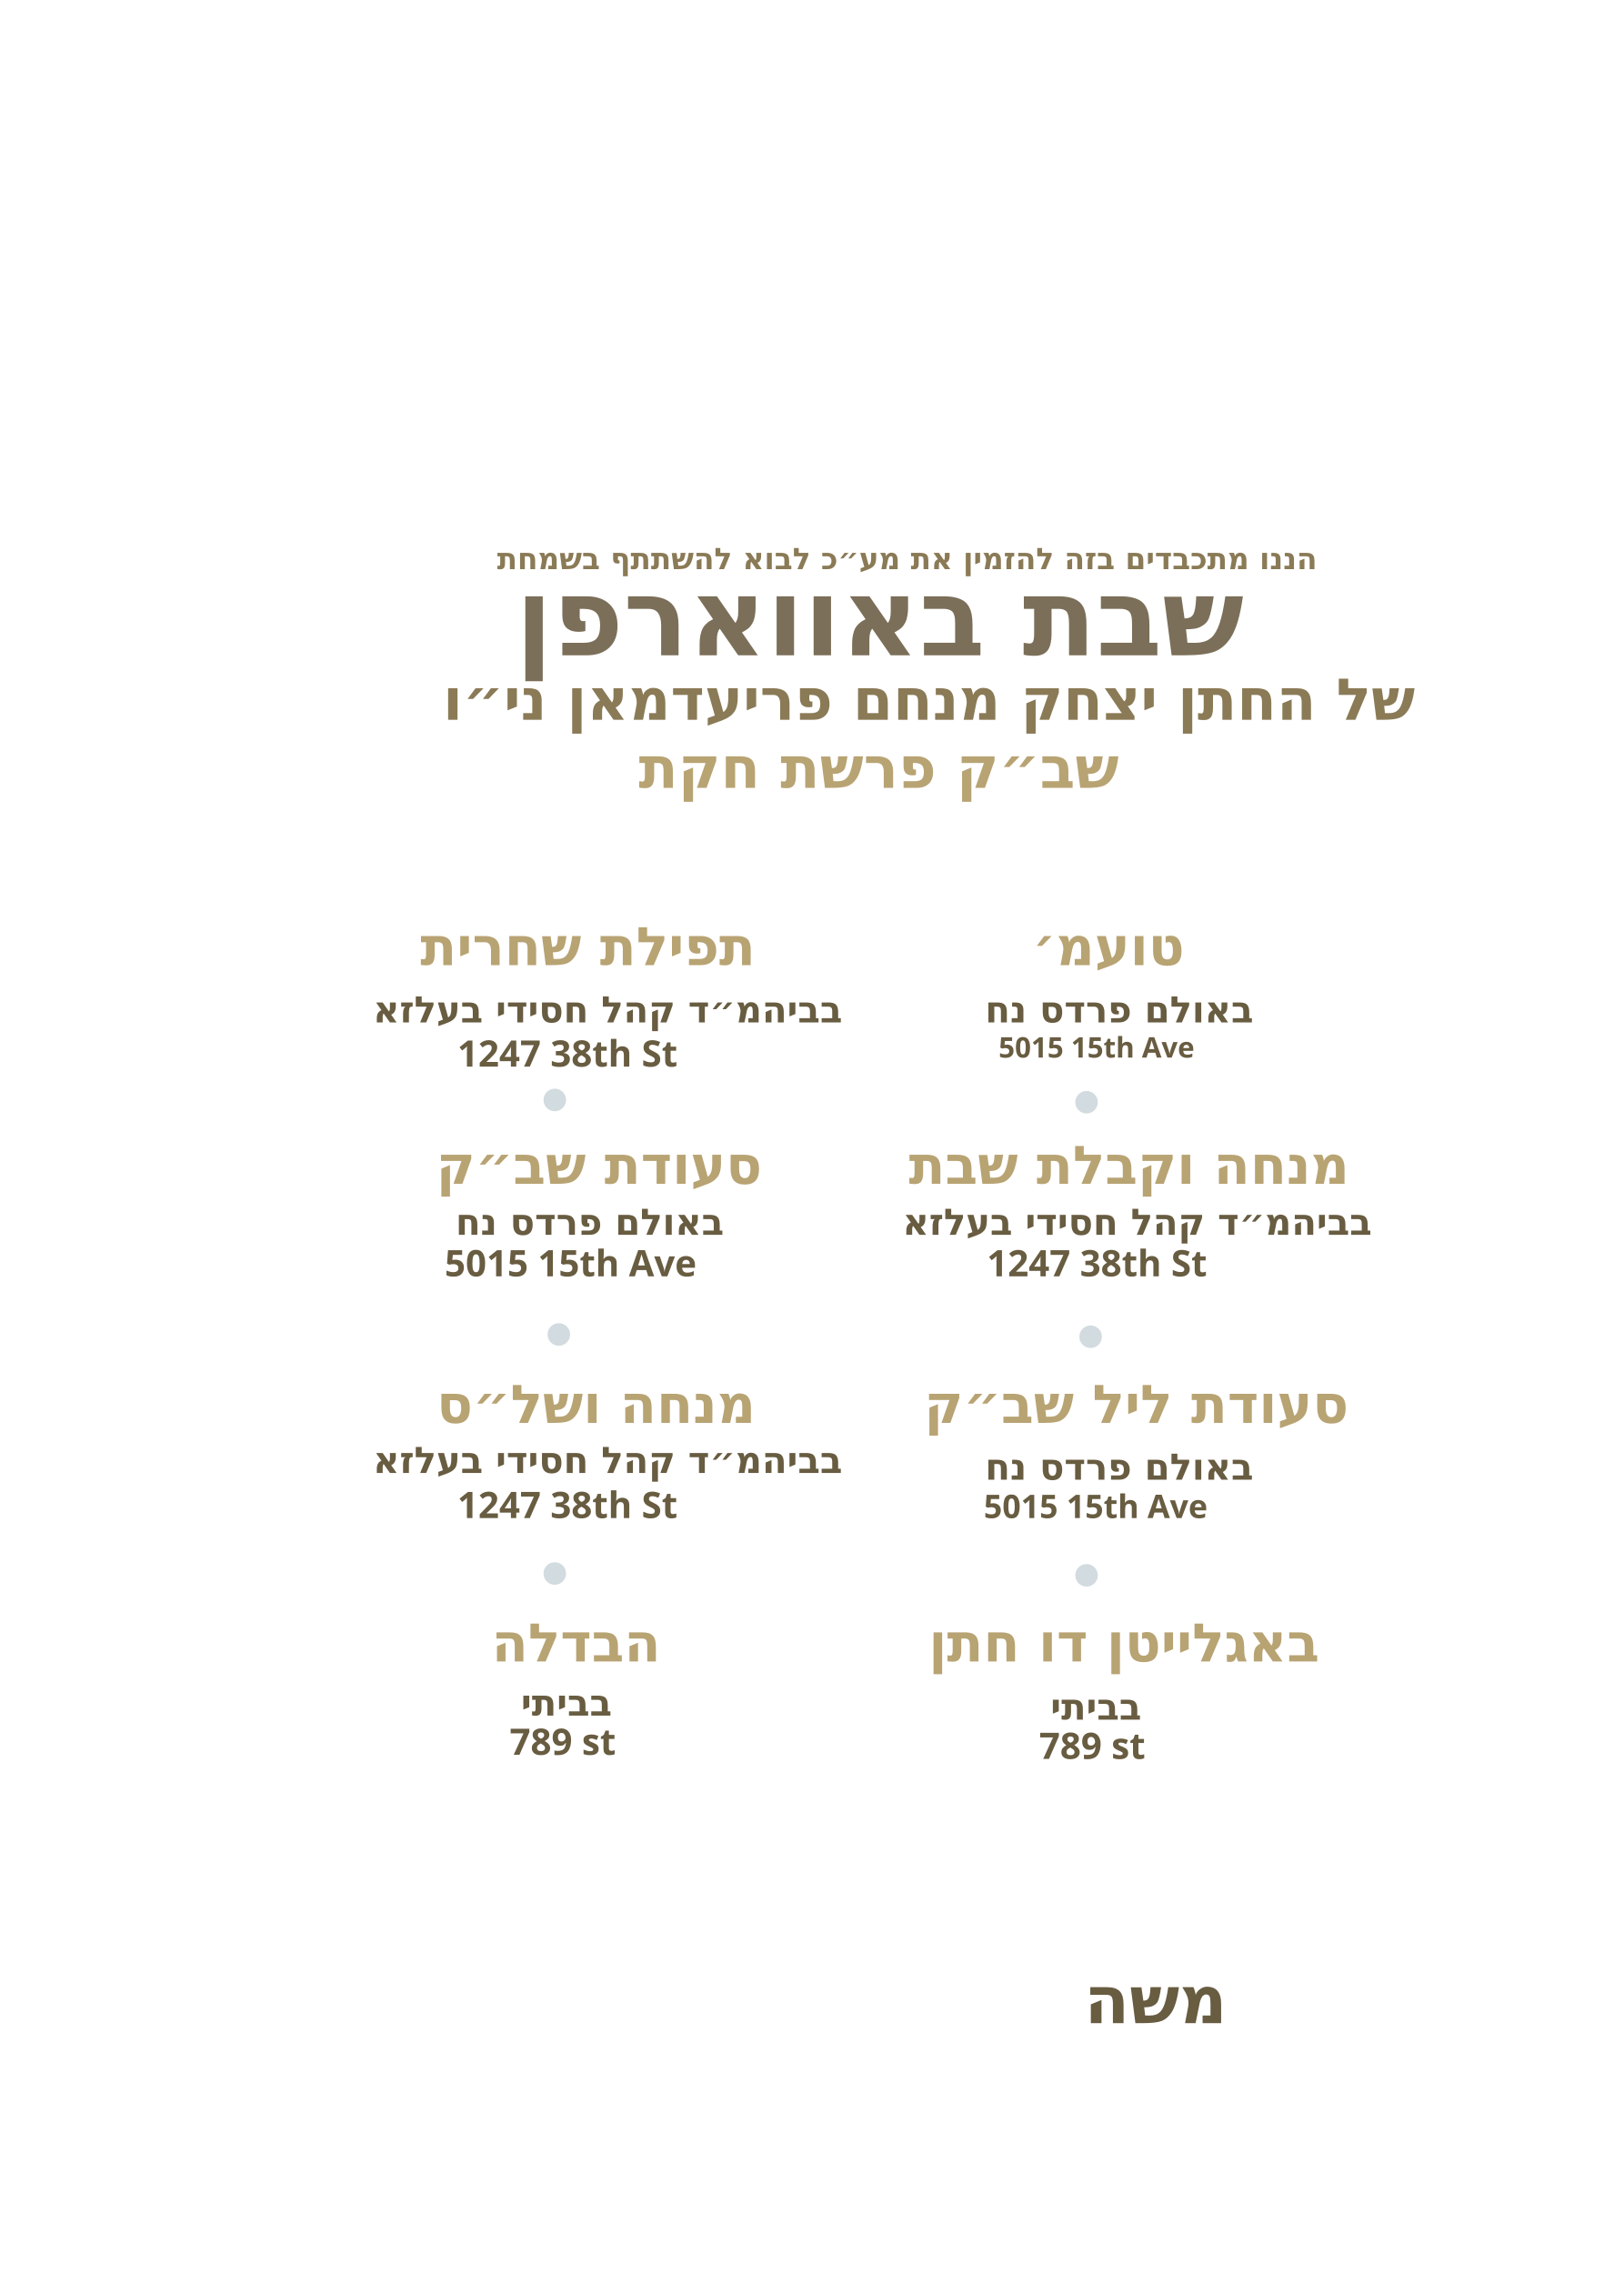
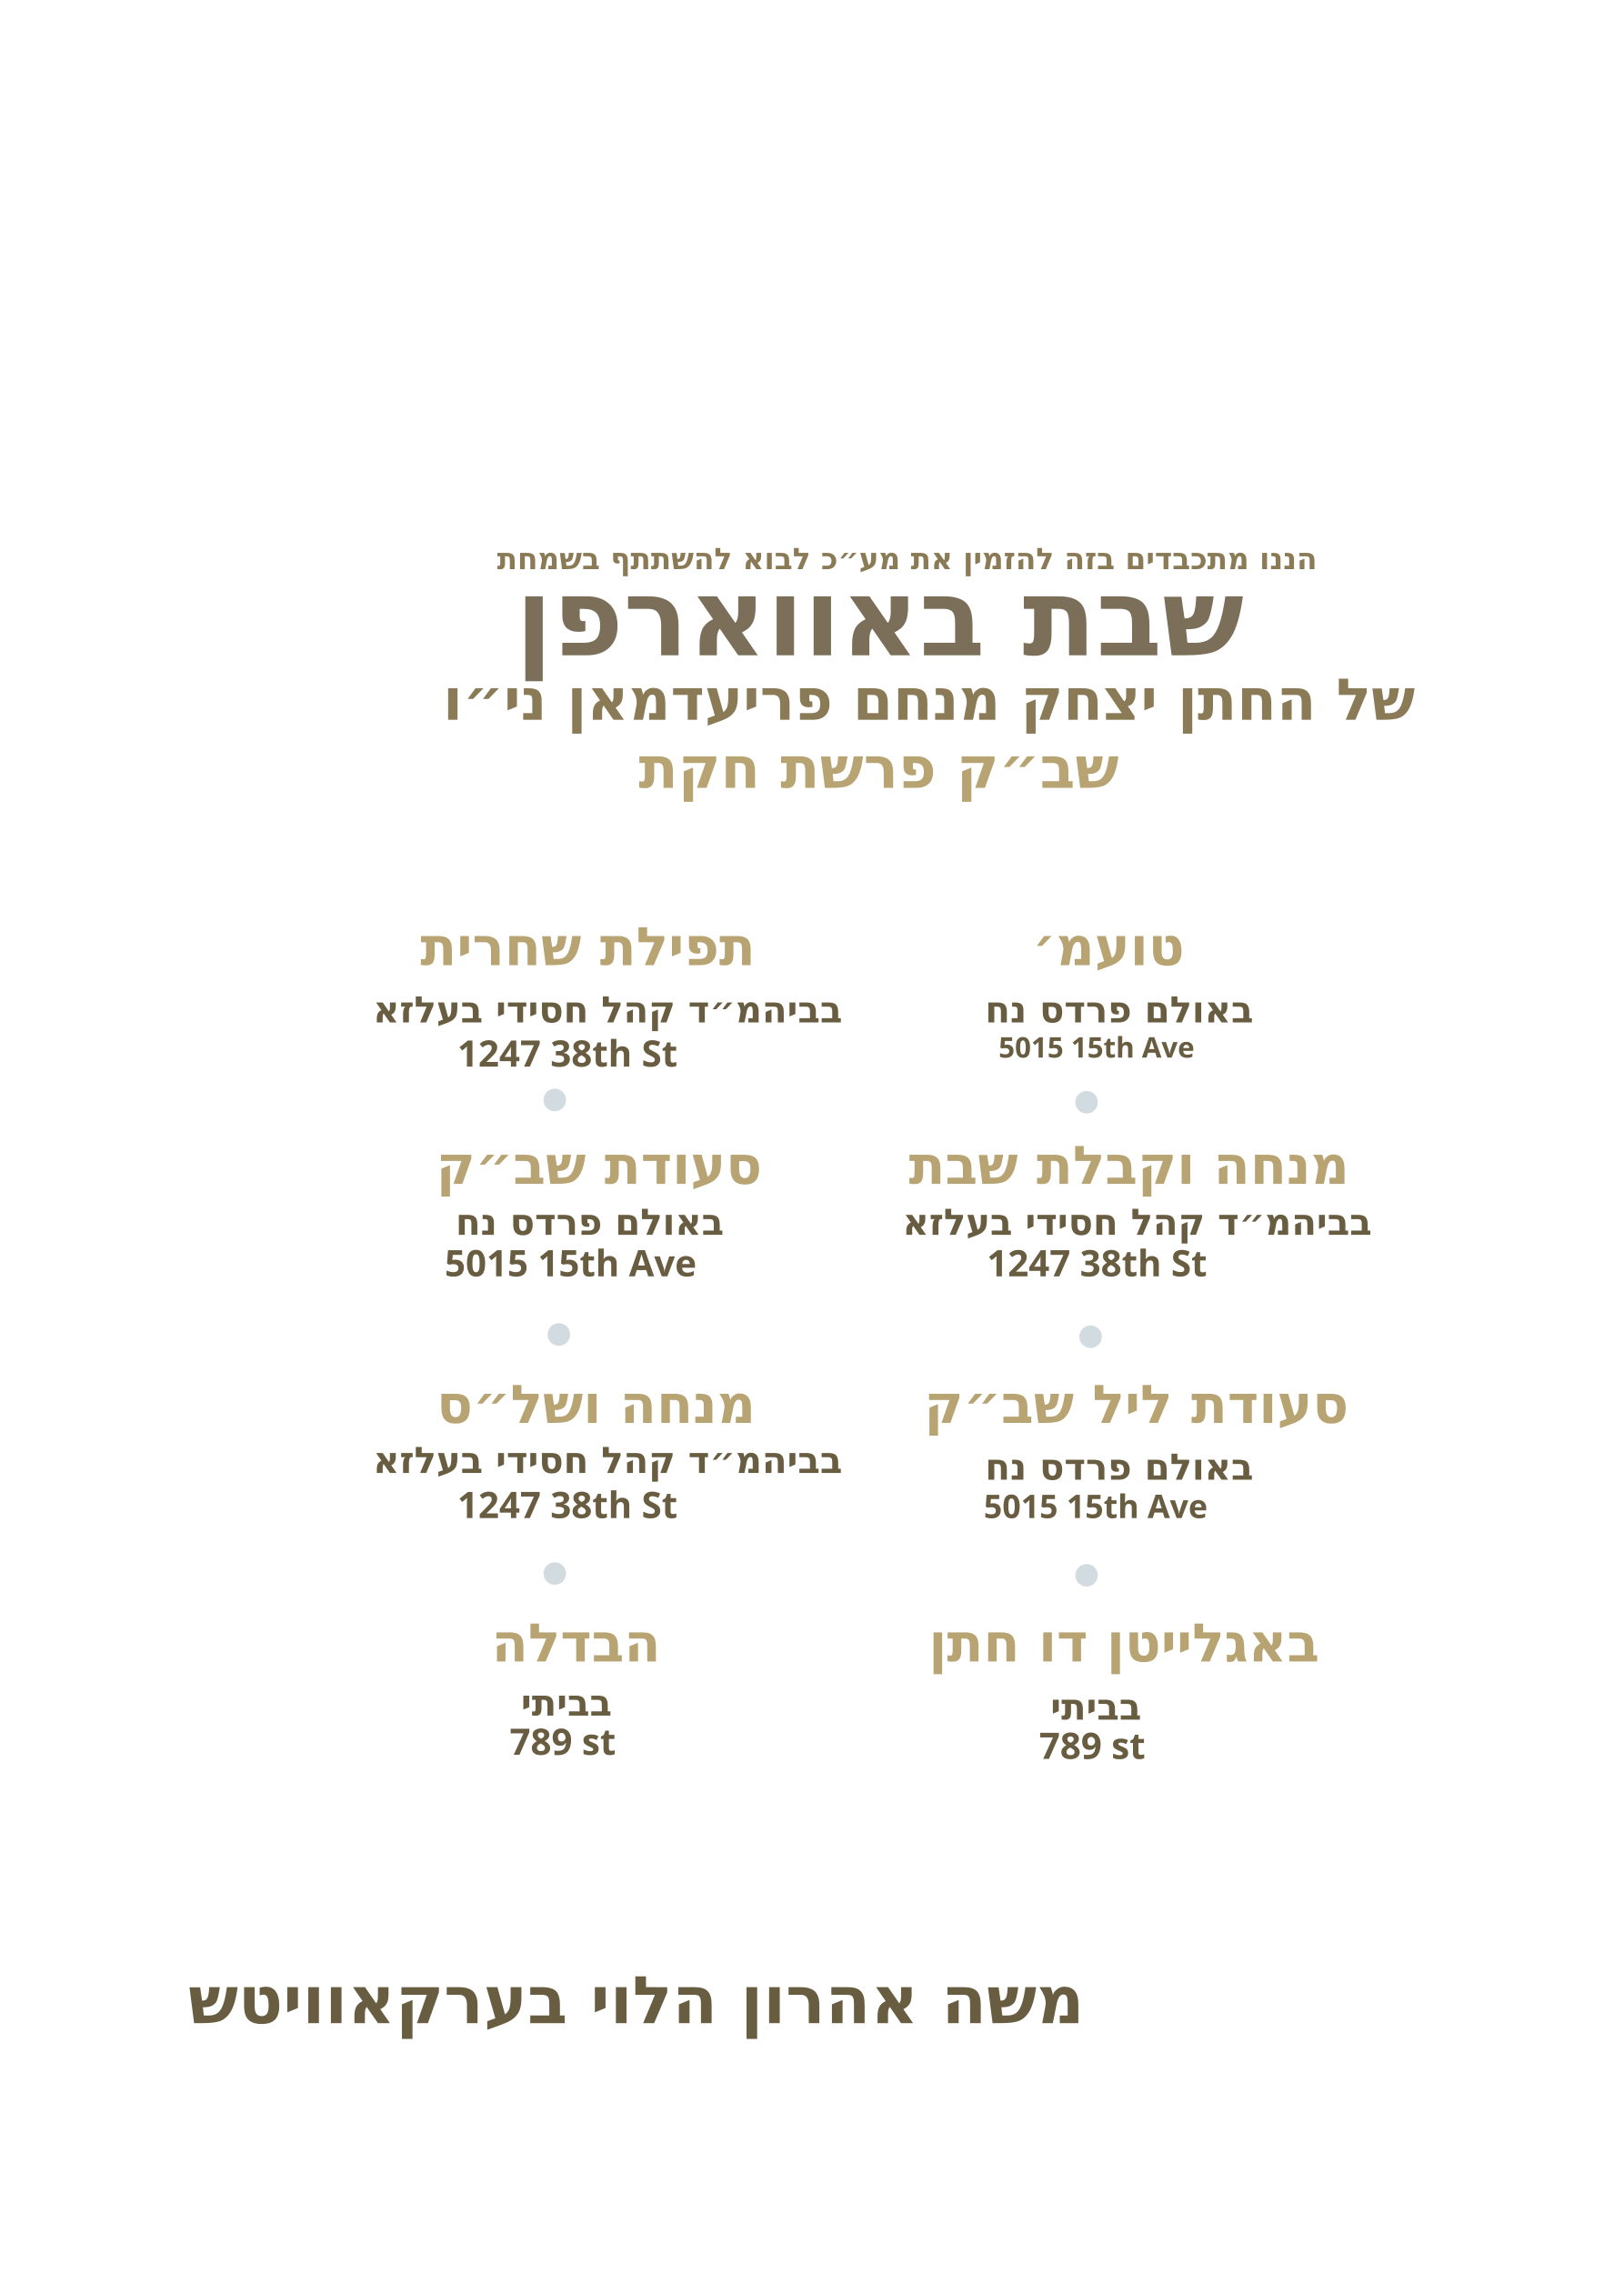
<svg xmlns="http://www.w3.org/2000/svg" id="Layer_1" data-name="Layer 1" viewBox="0 0 360 504">
  <g id="line_13">
    <text transform="translate(114.3 145.3)" fill="#7b6f59" font-family="Frank Ruhl Libre" font-weight="900" font-size="23.9">
      <tspan x="0" y="0">שבת באווארפן</tspan>
    </text>
  </g>
  <g id="line_12">
-     <text transform="translate(240.4 448.6)" fill="#685c41" font-family="Frank Ruhl Libre" font-weight="900" font-size="14.6">
-       <tspan x="0" y="0">משה</tspan>
+     <text transform="translate(240.4 448.6)" fill="#685c41" font-family="Frank Ruhl Libre" font-weight="900" font-size="14.6" text-anchor="end">
+       <tspan x="0" y="0">משה אהרון הלוי בערקאוויטש</tspan>
    </text>
  </g>
  <g id="line_11">
    <text transform="translate(98.2 159.6)" fill="#8a7a56" font-family="Frank Ruhl Libre" font-weight="900" font-size="12.8">
      <tspan x="0" y="0">של החתן יצחק מנחם פריעדמאן ני״ו</tspan>
    </text>
  </g>
  <g id="line_10">
    <text transform="translate(141.6 174.7)" fill="#b8a373" font-family="Frank Ruhl Libre" font-weight="900" font-size="12.8">
      <tspan x="0" y="0">שב״ק פרשת חקת</tspan>
    </text>
  </g>
  <g id="line_9">
    <text transform="translate(228.9 214)" fill="#b8a373" font-family="Frank Ruhl Libre" font-weight="900" font-size="11.8">
      <tspan x="0" y="0">טועמ׳</tspan>
    </text>
  </g>
  <g id="line_8">
    <text transform="translate(93.2 214)" fill="#b8a373" font-family="Frank Ruhl Libre" font-weight="900" font-size="11.8">
      <tspan x="0" y="0">תפילת שחרית</tspan>
    </text>
  </g>
  <g id="line_7">
    <text transform="translate(96.7 262.5)" fill="#b8a373" font-family="Frank Ruhl Libre" font-weight="900" font-size="11.8">
      <tspan x="0" y="0">סעודת שב״ק</tspan>
    </text>
  </g>
  <g id="line_6">
    <text transform="translate(96.8 315.5)" fill="#b8a373" font-family="Frank Ruhl Libre" font-weight="900" font-size="11.8">
      <tspan x="0" y="0">מנחה ושל״ס</tspan>
    </text>
  </g>
  <g id="line_5">
    <text transform="translate(109 368.4)" fill="#b8a373" font-family="Frank Ruhl Libre" font-weight="900" font-size="11.8">
      <tspan x="0" y="0">הבדלה</tspan>
    </text>
  </g>
  <g id="line_4">
    <text transform="translate(201.5 262.5)" fill="#b8a373" font-family="Frank Ruhl Libre" font-weight="900" font-size="11.8">
      <tspan x="0" y="0">מנחה וקבלת שבת</tspan>
    </text>
  </g>
  <g id="line_3">
    <text transform="translate(204.9 315.5)" fill="#b8a373" font-family="Frank Ruhl Libre" font-weight="900" font-size="11.8">
      <tspan x="0" y="0">סעודת ליל שב״ק</tspan>
    </text>
  </g>
  <g id="line_2">
    <text transform="translate(205.9 368.4)" fill="#b8a373" font-family="Frank Ruhl Libre" font-weight="900" font-size="11.8">
      <tspan x="0" y="0">באגלייטן דו חתן</tspan>
    </text>
  </g>
  <g id="address_1*" data-name="5015 15th Ave *">
    <text transform="translate(221.4 234.5)" fill="#685c41" font-family="Frank Ruhl Libre" font-weight="900" font-size="6.3">
      <tspan x="0" y="0">5015 15th Ave</tspan>
    </text>
  </g>
  <g id="venue_1*" data-name="* בבאולם פרדס נח">
    <text transform="translate(218.4 226.7)" fill="#685c41" font-family="Frank Ruhl Libre" font-weight="900" font-size="8.1">
      <tspan x="0" y="0">באולם פרדס נח</tspan>
    </text>
  </g>
  <g id="address_2*" data-name="5015 15th Ave *">
    <text transform="translate(218.1 336.6)" fill="#685c41" font-family="Heebo" font-weight="600" font-size="7.2">
      <tspan x="0" y="0">5015 15th Ave</tspan>
    </text>
  </g>
  <g id="venue_2*" data-name="* בבאולם פרדס נח">
    <text transform="translate(218.4 328.1)" fill="#685c41" font-family="Frank Ruhl Libre" font-weight="900" font-size="8.1">
      <tspan x="0" y="0">באולם פרדס נח</tspan>
    </text>
  </g>
  <g id="address_3*" data-name="5015 15th Ave *">
    <text transform="translate(98.6 283)" fill="#685c41" font-family="Frank Ruhl Libre" font-weight="900" font-size="8.1">
      <tspan x="0" y="0">5015 15th Ave</tspan>
    </text>
  </g>
  <g id="venue_3*" data-name="* בבאולם פרדס נח">
    <text transform="translate(101 273.8)" fill="#685c41" font-family="Frank Ruhl Libre" font-weight="900" font-size="8.1">
      <tspan x="0" y="0">באולם פרדס נח</tspan>
    </text>
  </g>
  <g id="address_4*" data-name="5015 15th Ave *">
    <text transform="translate(230.4 390)" fill="#685c41" font-family="Frank Ruhl Libre" font-weight="900" font-size="8.1">
      <tspan x="0" y="0">789 st</tspan>
    </text>
  </g>
  <g id="venue_4*" data-name="* בבאולם פרדס נח">
    <text transform="translate(232.9 381.3)" fill="#685c41" font-family="Frank Ruhl Libre" font-weight="900" font-size="8.1">
      <tspan x="0" y="0">בביתי</tspan>
    </text>
  </g>
  <g id="address_5*" data-name="5015 15th Ave *">
    <text transform="translate(113 389.1)" fill="#685c41" font-family="Frank Ruhl Libre" font-weight="900" font-size="8.1">
      <tspan x="0" y="0">789 st</tspan>
    </text>
  </g>
  <g id="venue_5*" data-name="* בבאולם פרדס נח">
    <text transform="translate(115.5 380.4)" fill="#685c41" font-family="Frank Ruhl Libre" font-weight="900" font-size="8.1">
      <tspan x="0" y="0">בביתי</tspan>
    </text>
  </g>
  <g id="address_6*" data-name="1247 38th St *">
    <text transform="translate(101.4 236.5)" fill="#685c41" font-family="Frank Ruhl Libre" font-weight="900" font-size="8.1">
      <tspan x="0" y="0">1247 38th St</tspan>
    </text>
  </g>
  <g id="venue_6*" data-name="* בביהמ״ד קהל חסידי בעלזא">
    <text transform="translate(82.7 226.7)" fill="#685c41" font-family="Frank Ruhl Libre" font-weight="900" font-size="8.1">
      <tspan x="0" y="0">בביהמ״ד קהל חסידי בעלזא</tspan>
    </text>
  </g>
  <g id="address_7*" data-name="1247 38th St *">
    <text transform="translate(218.8 283)" fill="#685c41" font-family="Frank Ruhl Libre" font-weight="900" font-size="8.1">
      <tspan x="0" y="0">1247 38th St</tspan>
    </text>
  </g>
  <g id="venue_7*" data-name="* בביהמ״ד קהל חסידי בעלזא">
    <text transform="translate(200.1 273.8)" fill="#685c41" font-family="Frank Ruhl Libre" font-weight="900" font-size="8.1">
      <tspan x="0" y="0">בביהמ״ד קהל חסידי בעלזא</tspan>
    </text>
  </g>
  <g id="address_8*" data-name="1247 38th St *">
    <text transform="translate(101.4 336.6)" fill="#685c41" font-family="Frank Ruhl Libre" font-weight="900" font-size="8.1">
      <tspan x="0" y="0">1247 38th St</tspan>
    </text>
  </g>
  <g id="venue_8*" data-name="* בביהמ״ד קהל חסידי בעלזא">
    <text transform="translate(82.7 326.6)" fill="#685c41" font-family="Frank Ruhl Libre" font-weight="900" font-size="8.1">
      <tspan x="0" y="0">בביהמ״ד קהל חסידי בעלזא</tspan>
    </text>
  </g>
  <g id="line_1">
    <text transform="translate(110.2 126.2)" fill="#8a7a56" font-family="Frank Ruhl Libre" font-weight="900" font-size="6.6">
      <tspan x="0" y="0">הננו מתכבדים בזה להזמין את מע״כ לבוא להשתתף בשמחת</tspan>
    </text>
  </g>
  <g>
    <circle cx="240.9" cy="244.4" r="2.5" fill="#a5b7c0" opacity=".5" />
    <circle cx="241.8" cy="296.4" r="2.5" fill="#a5b7c0" opacity=".5" />
    <circle cx="240.9" cy="349.3" r="2.5" fill="#a5b7c0" opacity=".5" />
    <circle cx="123" cy="243.9" r="2.5" fill="#a5b7c0" opacity=".5" />
    <circle cx="123.9" cy="295.9" r="2.5" fill="#a5b7c0" opacity=".5" />
    <circle cx="123" cy="348.9" r="2.5" fill="#a5b7c0" opacity=".5" />
  </g>
</svg>
